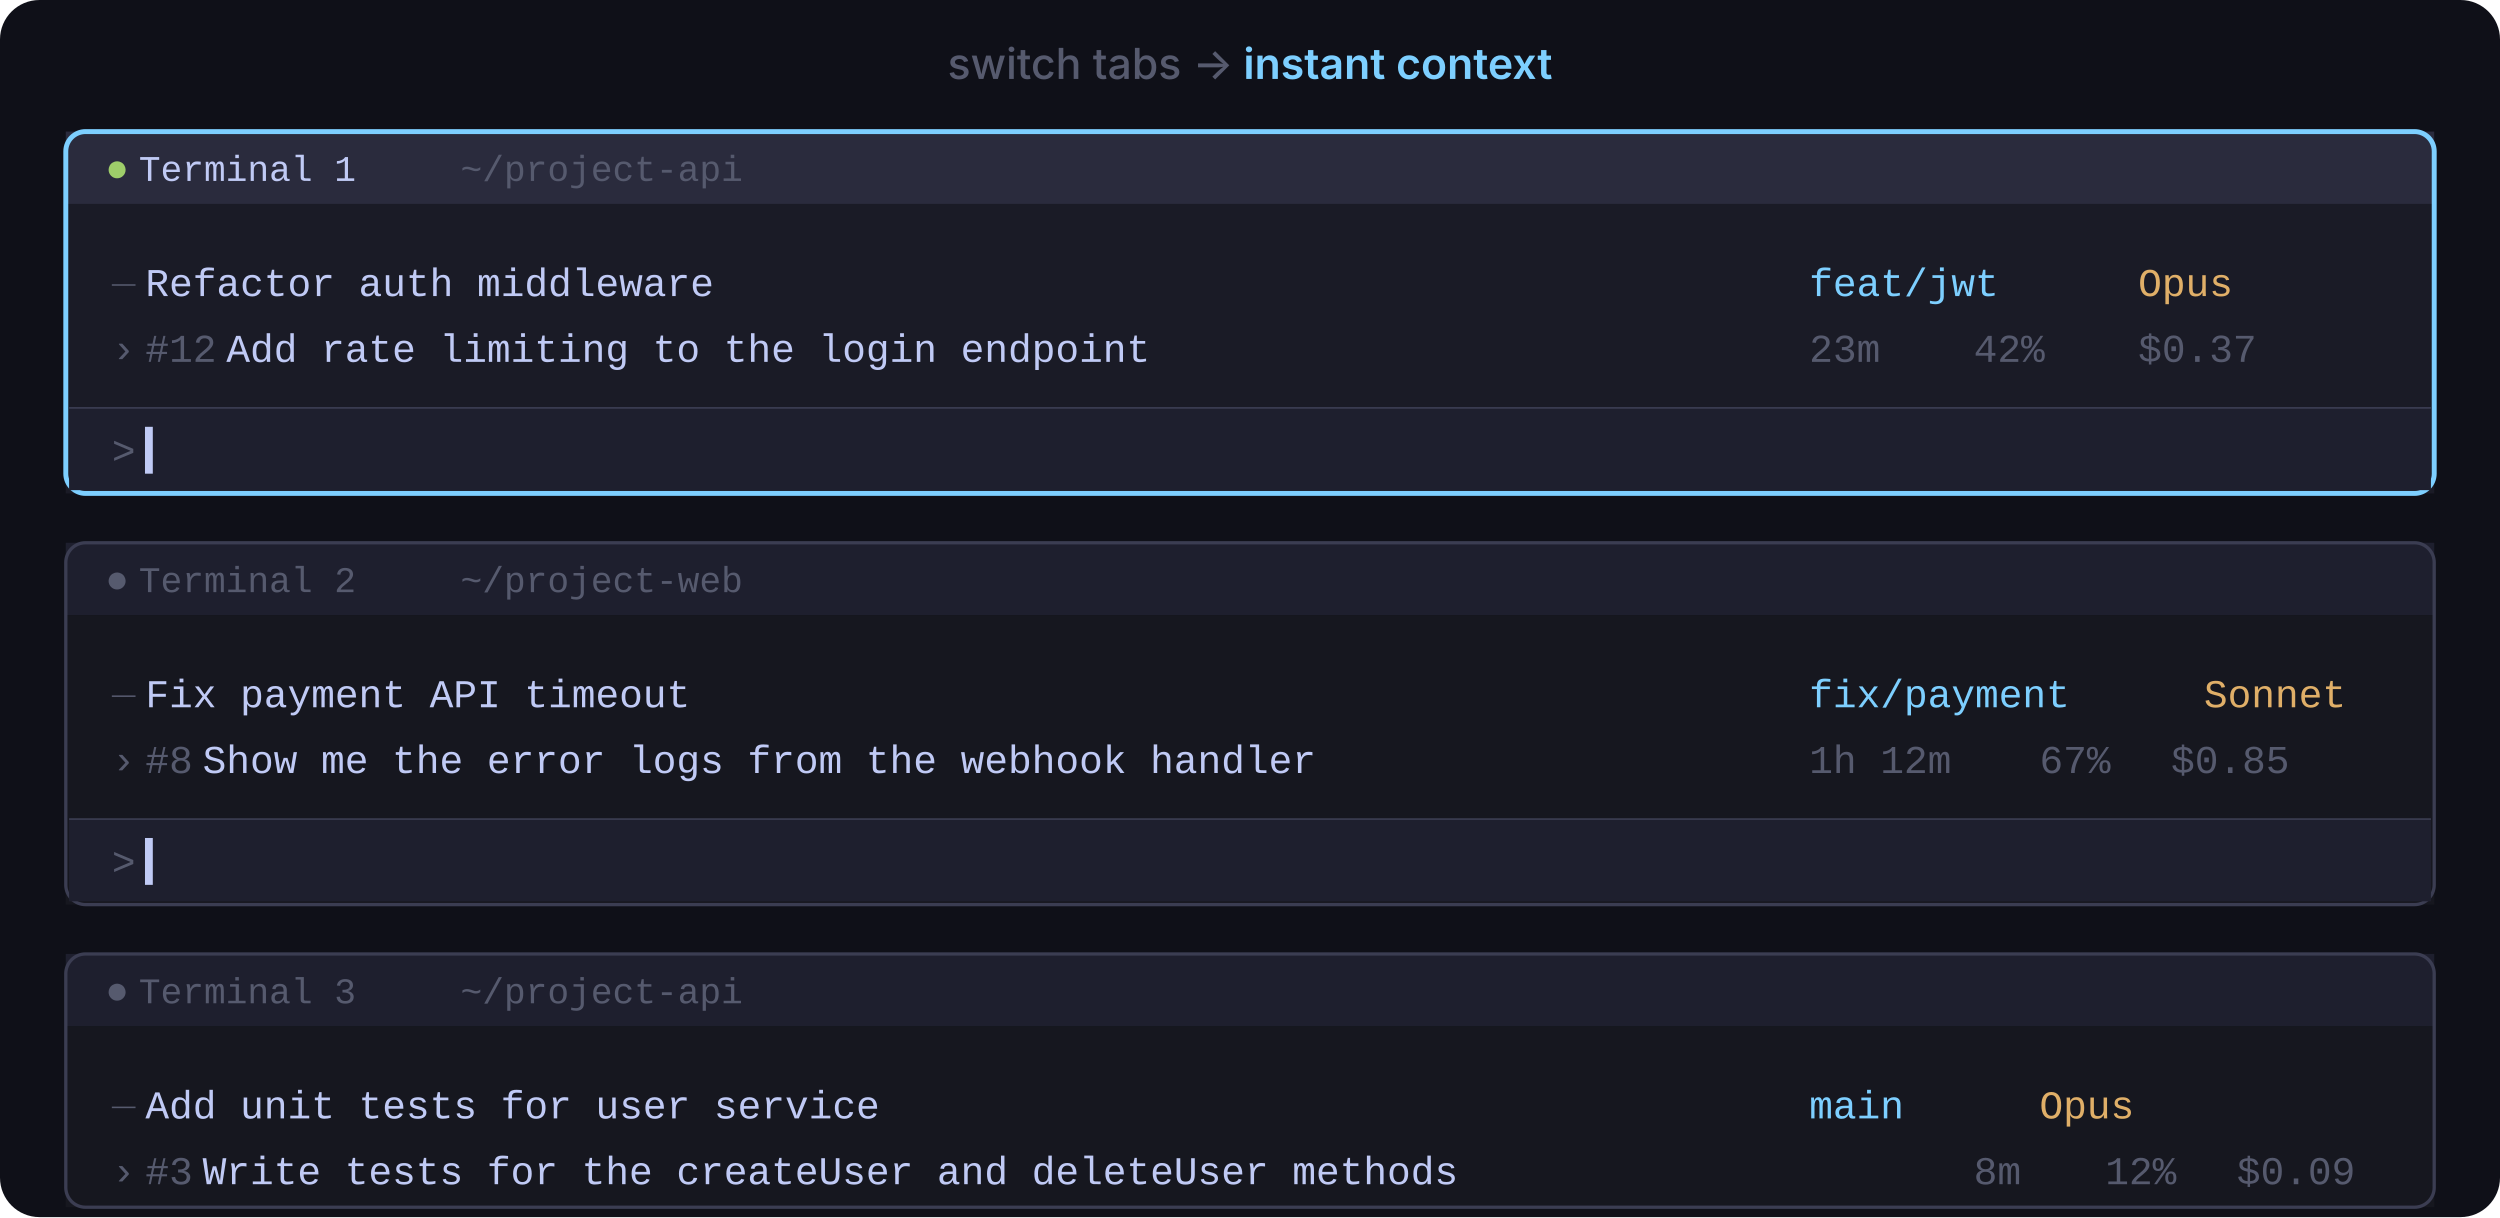
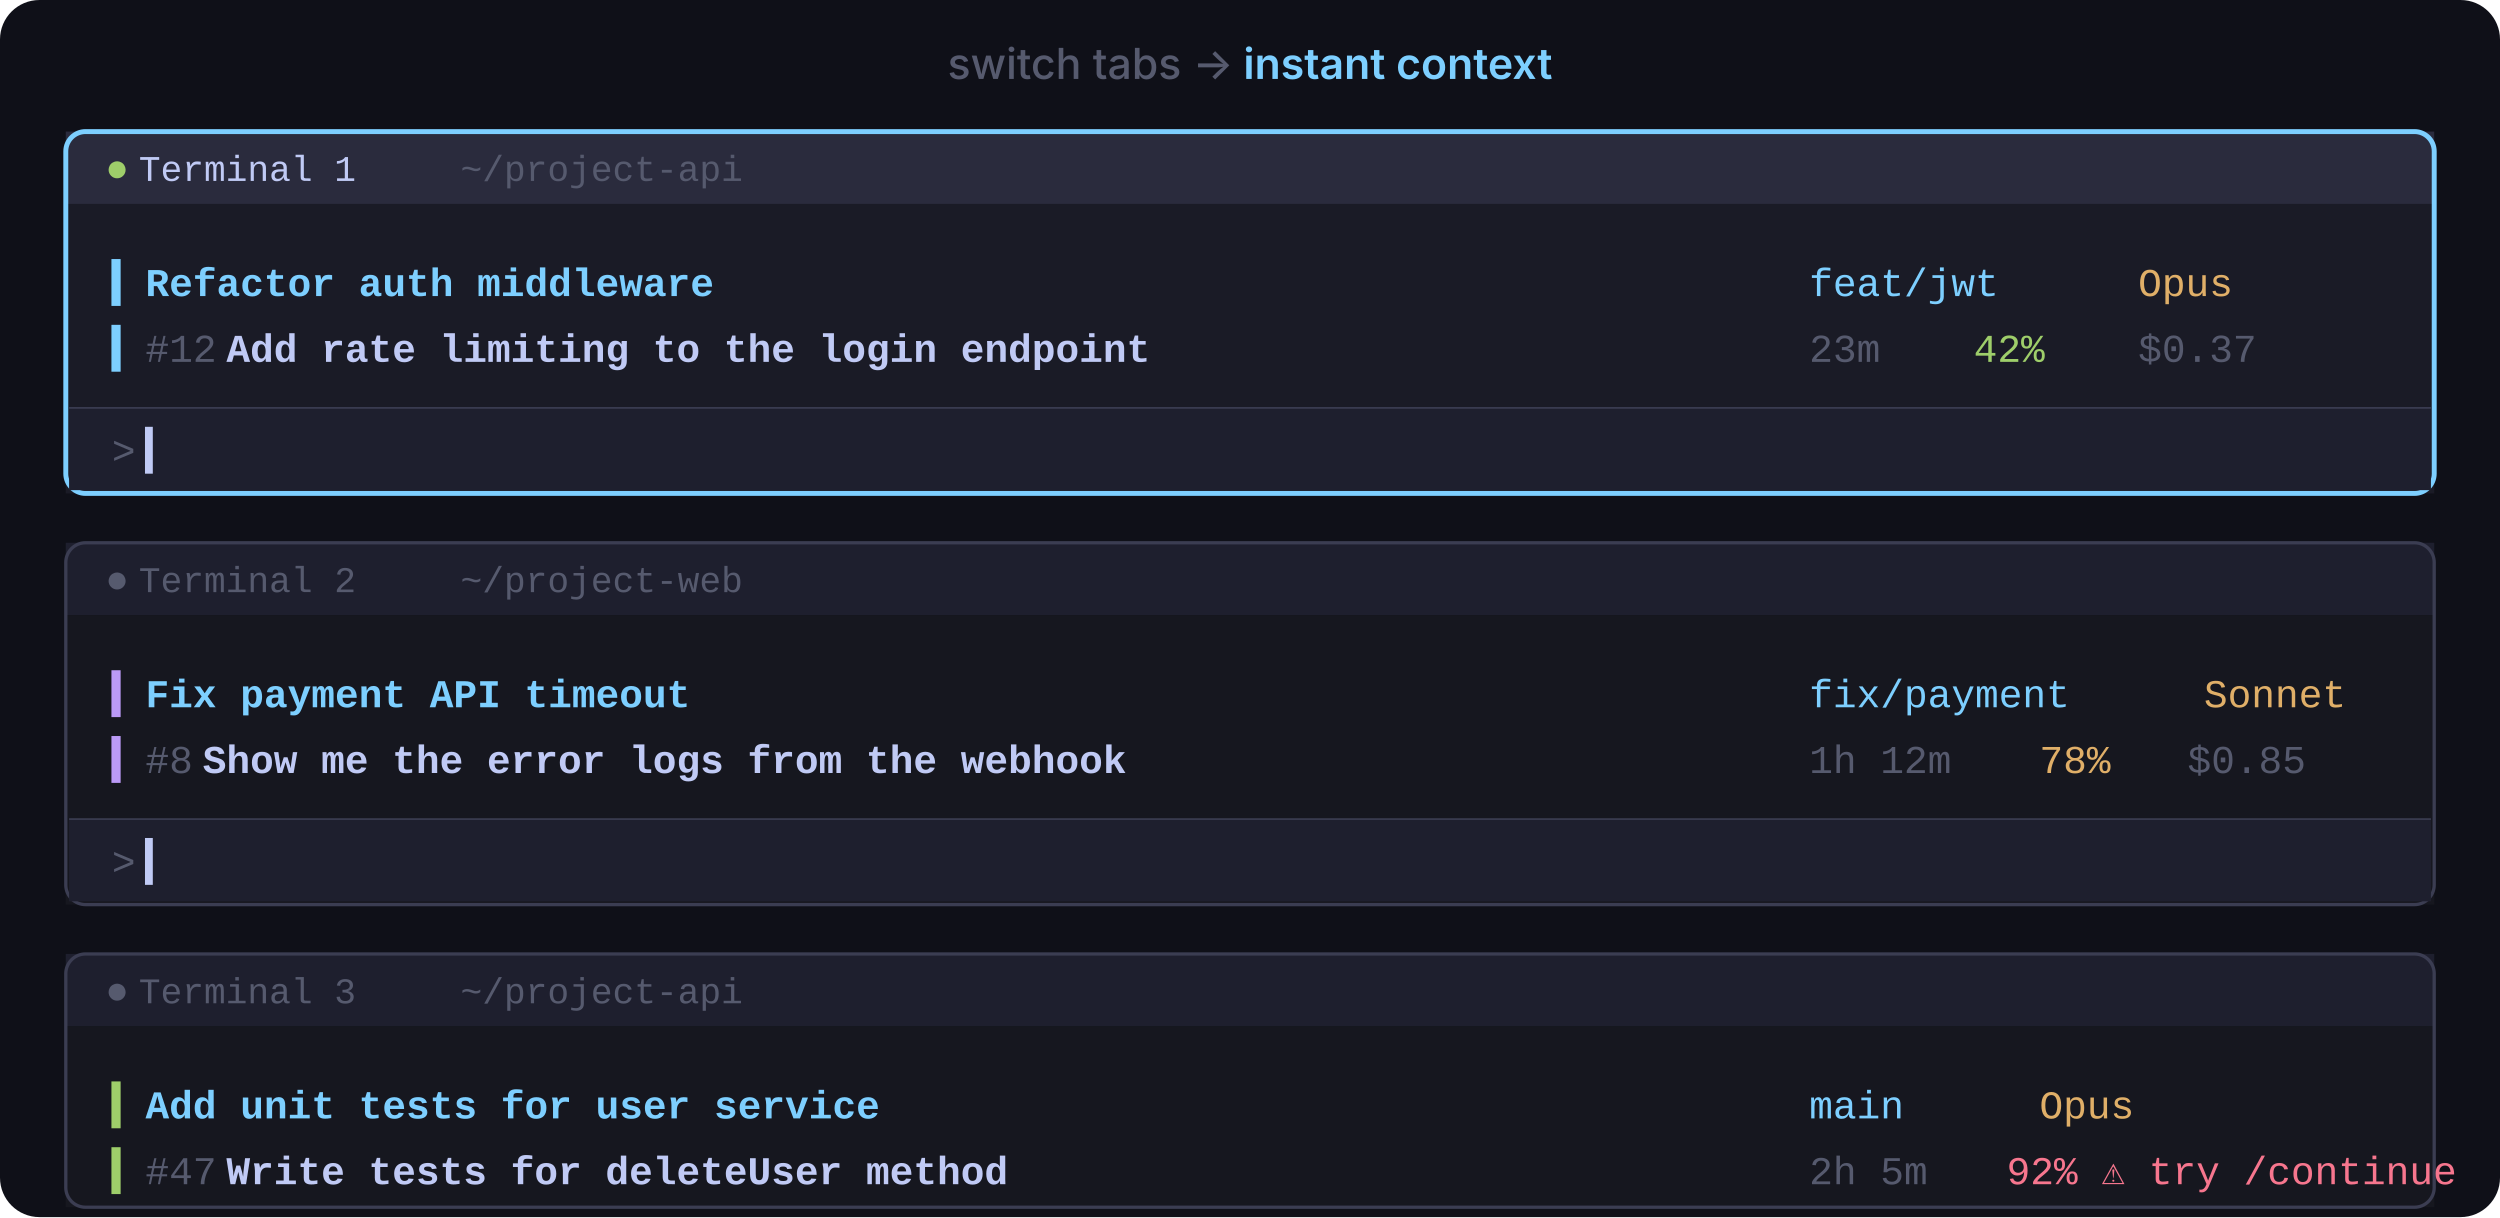
<svg xmlns="http://www.w3.org/2000/svg" width="760" height="370" viewBox="0 0 760 370">
  <defs>
    <style>
      .bg { fill: #1a1b26; }
      .bg-dim { fill: #16171f; }
      .frame { fill: none; stroke: #3b3d52; stroke-width: 1; }
      .frame-active { fill: none; stroke: #7dcfff; stroke-width: 1.5; }
      .dim { fill: #565a6e; font-family: 'Menlo', 'Consolas', 'Courier New', monospace; font-size: 12px; }
      .text { fill: #c0caf5; font-family: 'Menlo', 'Consolas', 'Courier New', monospace; font-size: 12px; }
+       .text-bold { fill: #c0caf5; font-family: 'Menlo', 'Consolas', 'Courier New', monospace; font-size: 12px; font-weight: bold; }
      .cyan { fill: #7dcfff; font-family: 'Menlo', 'Consolas', 'Courier New', monospace; font-size: 12px; }
+       .cyan-bold { fill: #7dcfff; font-family: 'Menlo', 'Consolas', 'Courier New', monospace; font-size: 12px; font-weight: bold; }
      .yellow { fill: #e0af68; font-family: 'Menlo', 'Consolas', 'Courier New', monospace; font-size: 12px; }
      .green { fill: #9ece6a; font-family: 'Menlo', 'Consolas', 'Courier New', monospace; font-size: 12px; }
+       .red { fill: #f7768e; font-family: 'Menlo', 'Consolas', 'Courier New', monospace; font-size: 12px; }
+       .magenta { fill: #bb9af7; font-family: 'Menlo', 'Consolas', 'Courier New', monospace; font-size: 12px; }
      .prompt-bg { fill: #1e1f2e; }
      .cursor { fill: #c0caf5; }
      .tab-bg { fill: #1e1f2e; }
      .tab-active-bg { fill: #2a2b3d; }
      .label { fill: #565a6e; font-family: 'SF Pro Display', 'Helvetica Neue', sans-serif; font-size: 13px; font-weight: 500; }
      .label-accent { fill: #7dcfff; font-family: 'SF Pro Display', 'Helvetica Neue', sans-serif; font-size: 13px; font-weight: 600; }
    </style>
  </defs>
  <rect fill="#0f1018" width="760" height="370" rx="12" />
  <text x="380" y="24" text-anchor="middle">
    <tspan class="label">switch tabs → </tspan>
    <tspan class="label-accent">instant context</tspan>
  </text>
  <g transform="translate(20, 40)">
    <rect class="tab-active-bg" x="0" y="0" width="720" height="22" rx="6 6 0 0" />
    <text y="15">
      <tspan class="green" x="12">● </tspan>
      <tspan class="text" style="font-size:11px">Terminal 1</tspan>
      <tspan class="dim" x="120" style="font-size:11px">~/project-api</tspan>
    </text>
    <rect class="bg" x="0" y="22" width="720" height="88" rx="0 0 6 6" />
    <rect class="frame-active" x="0" y="0" width="720" height="110" rx="6" />
    <text y="50">
-       <tspan class="dim" x="14"> ⎯ </tspan>
-       <tspan class="text">Refactor auth middleware</tspan>
+       <tspan class="cyan" x="14"> ▍ </tspan>
+       <tspan class="cyan-bold">Refactor auth middleware</tspan>
      <tspan class="cyan" x="530">feat/jwt</tspan>
      <tspan class="yellow" x="630">Opus</tspan>
    </text>
    <text y="70">
-       <tspan class="dim" x="14"> › </tspan>
+       <tspan class="cyan" x="14"> ▍ </tspan>
      <tspan class="dim">#12  </tspan>
-       <tspan class="text">Add rate limiting to the login endpoint</tspan>
+       <tspan class="text-bold">Add rate limiting to the login endpoint</tspan>
      <tspan class="dim" x="530">23m</tspan>
-       <tspan class="dim" x="580">42%</tspan>
+       <tspan class="green" x="580">42%</tspan>
      <tspan class="dim" x="630">$0.37</tspan>
    </text>
    <rect class="prompt-bg" x="1" y="84" width="718" height="25" rx="0 0 5 5" />
    <line x1="1" y1="84" x2="719" y2="84" stroke="#3b3d52" stroke-width="0.5" />
    <text y="101">
      <tspan class="dim" x="14"> &gt; </tspan>
      <tspan class="cursor">▎</tspan>
    </text>
  </g>
  <g transform="translate(20, 165)">
    <rect class="tab-bg" x="0" y="0" width="720" height="22" rx="6 6 0 0" />
    <text y="15">
      <tspan class="dim" x="12">● </tspan>
      <tspan class="dim" style="font-size:11px">Terminal 2</tspan>
      <tspan class="dim" x="120" style="font-size:11px">~/project-web</tspan>
    </text>
    <rect class="bg-dim" x="0" y="22" width="720" height="88" rx="0 0 6 6" />
    <rect class="frame" x="0" y="0" width="720" height="110" rx="6" />
    <text y="50">
-       <tspan class="dim" x="14"> ⎯ </tspan>
-       <tspan class="text">Fix payment API timeout</tspan>
+       <tspan class="magenta" x="14"> ▍ </tspan>
+       <tspan class="cyan-bold">Fix payment API timeout</tspan>
      <tspan class="cyan" x="530">fix/payment</tspan>
      <tspan class="yellow" x="650">Sonnet</tspan>
    </text>
    <text y="70">
-       <tspan class="dim" x="14"> › </tspan>
+       <tspan class="magenta" x="14"> ▍ </tspan>
      <tspan class="dim">#8  </tspan>
-       <tspan class="text">Show me the error logs from the webhook handler</tspan>
+       <tspan class="text-bold">Show me the error logs from the webhook</tspan>
      <tspan class="dim" x="530">1h 12m</tspan>
-       <tspan class="dim" x="600">67%</tspan>
-       <tspan class="dim" x="640">$0.85</tspan>
+       <tspan class="yellow" x="600">78%</tspan>
+       <tspan class="dim" x="645">$0.85</tspan>
    </text>
    <rect class="prompt-bg" x="1" y="84" width="718" height="25" rx="0 0 5 5" />
    <line x1="1" y1="84" x2="719" y2="84" stroke="#3b3d52" stroke-width="0.5" />
    <text y="101">
      <tspan class="dim" x="14"> &gt; </tspan>
      <tspan class="cursor">▎</tspan>
    </text>
  </g>
  <g transform="translate(20, 290)">
    <rect class="tab-bg" x="0" y="0" width="720" height="22" rx="6 6 0 0" />
    <text y="15">
      <tspan class="dim" x="12">● </tspan>
      <tspan class="dim" style="font-size:11px">Terminal 3</tspan>
      <tspan class="dim" x="120" style="font-size:11px">~/project-api</tspan>
    </text>
    <rect class="bg-dim" x="0" y="22" width="720" height="55" rx="0 0 6 6" />
    <rect class="frame" x="0" y="0" width="720" height="77" rx="6" />
    <text y="50">
-       <tspan class="dim" x="14"> ⎯ </tspan>
-       <tspan class="text">Add unit tests for user service</tspan>
+       <tspan class="green" x="14"> ▍ </tspan>
+       <tspan class="cyan-bold">Add unit tests for user service</tspan>
      <tspan class="cyan" x="530">main</tspan>
      <tspan class="yellow" x="600">Opus</tspan>
    </text>
    <text y="70">
-       <tspan class="dim" x="14"> › </tspan>
-       <tspan class="dim">#3  </tspan>
-       <tspan class="text">Write tests for the createUser and deleteUser methods</tspan>
-       <tspan class="dim" x="580">8m</tspan>
-       <tspan class="dim" x="620">12%</tspan>
-       <tspan class="dim" x="660">$0.09</tspan>
+       <tspan class="green" x="14"> ▍ </tspan>
+       <tspan class="dim">#47  </tspan>
+       <tspan class="text-bold">Write tests for deleteUser method</tspan>
+       <tspan class="dim" x="530">2h 5m</tspan>
+       <tspan class="red" x="590">92% ⚠ try /continue</tspan>
    </text>
  </g>
</svg>
